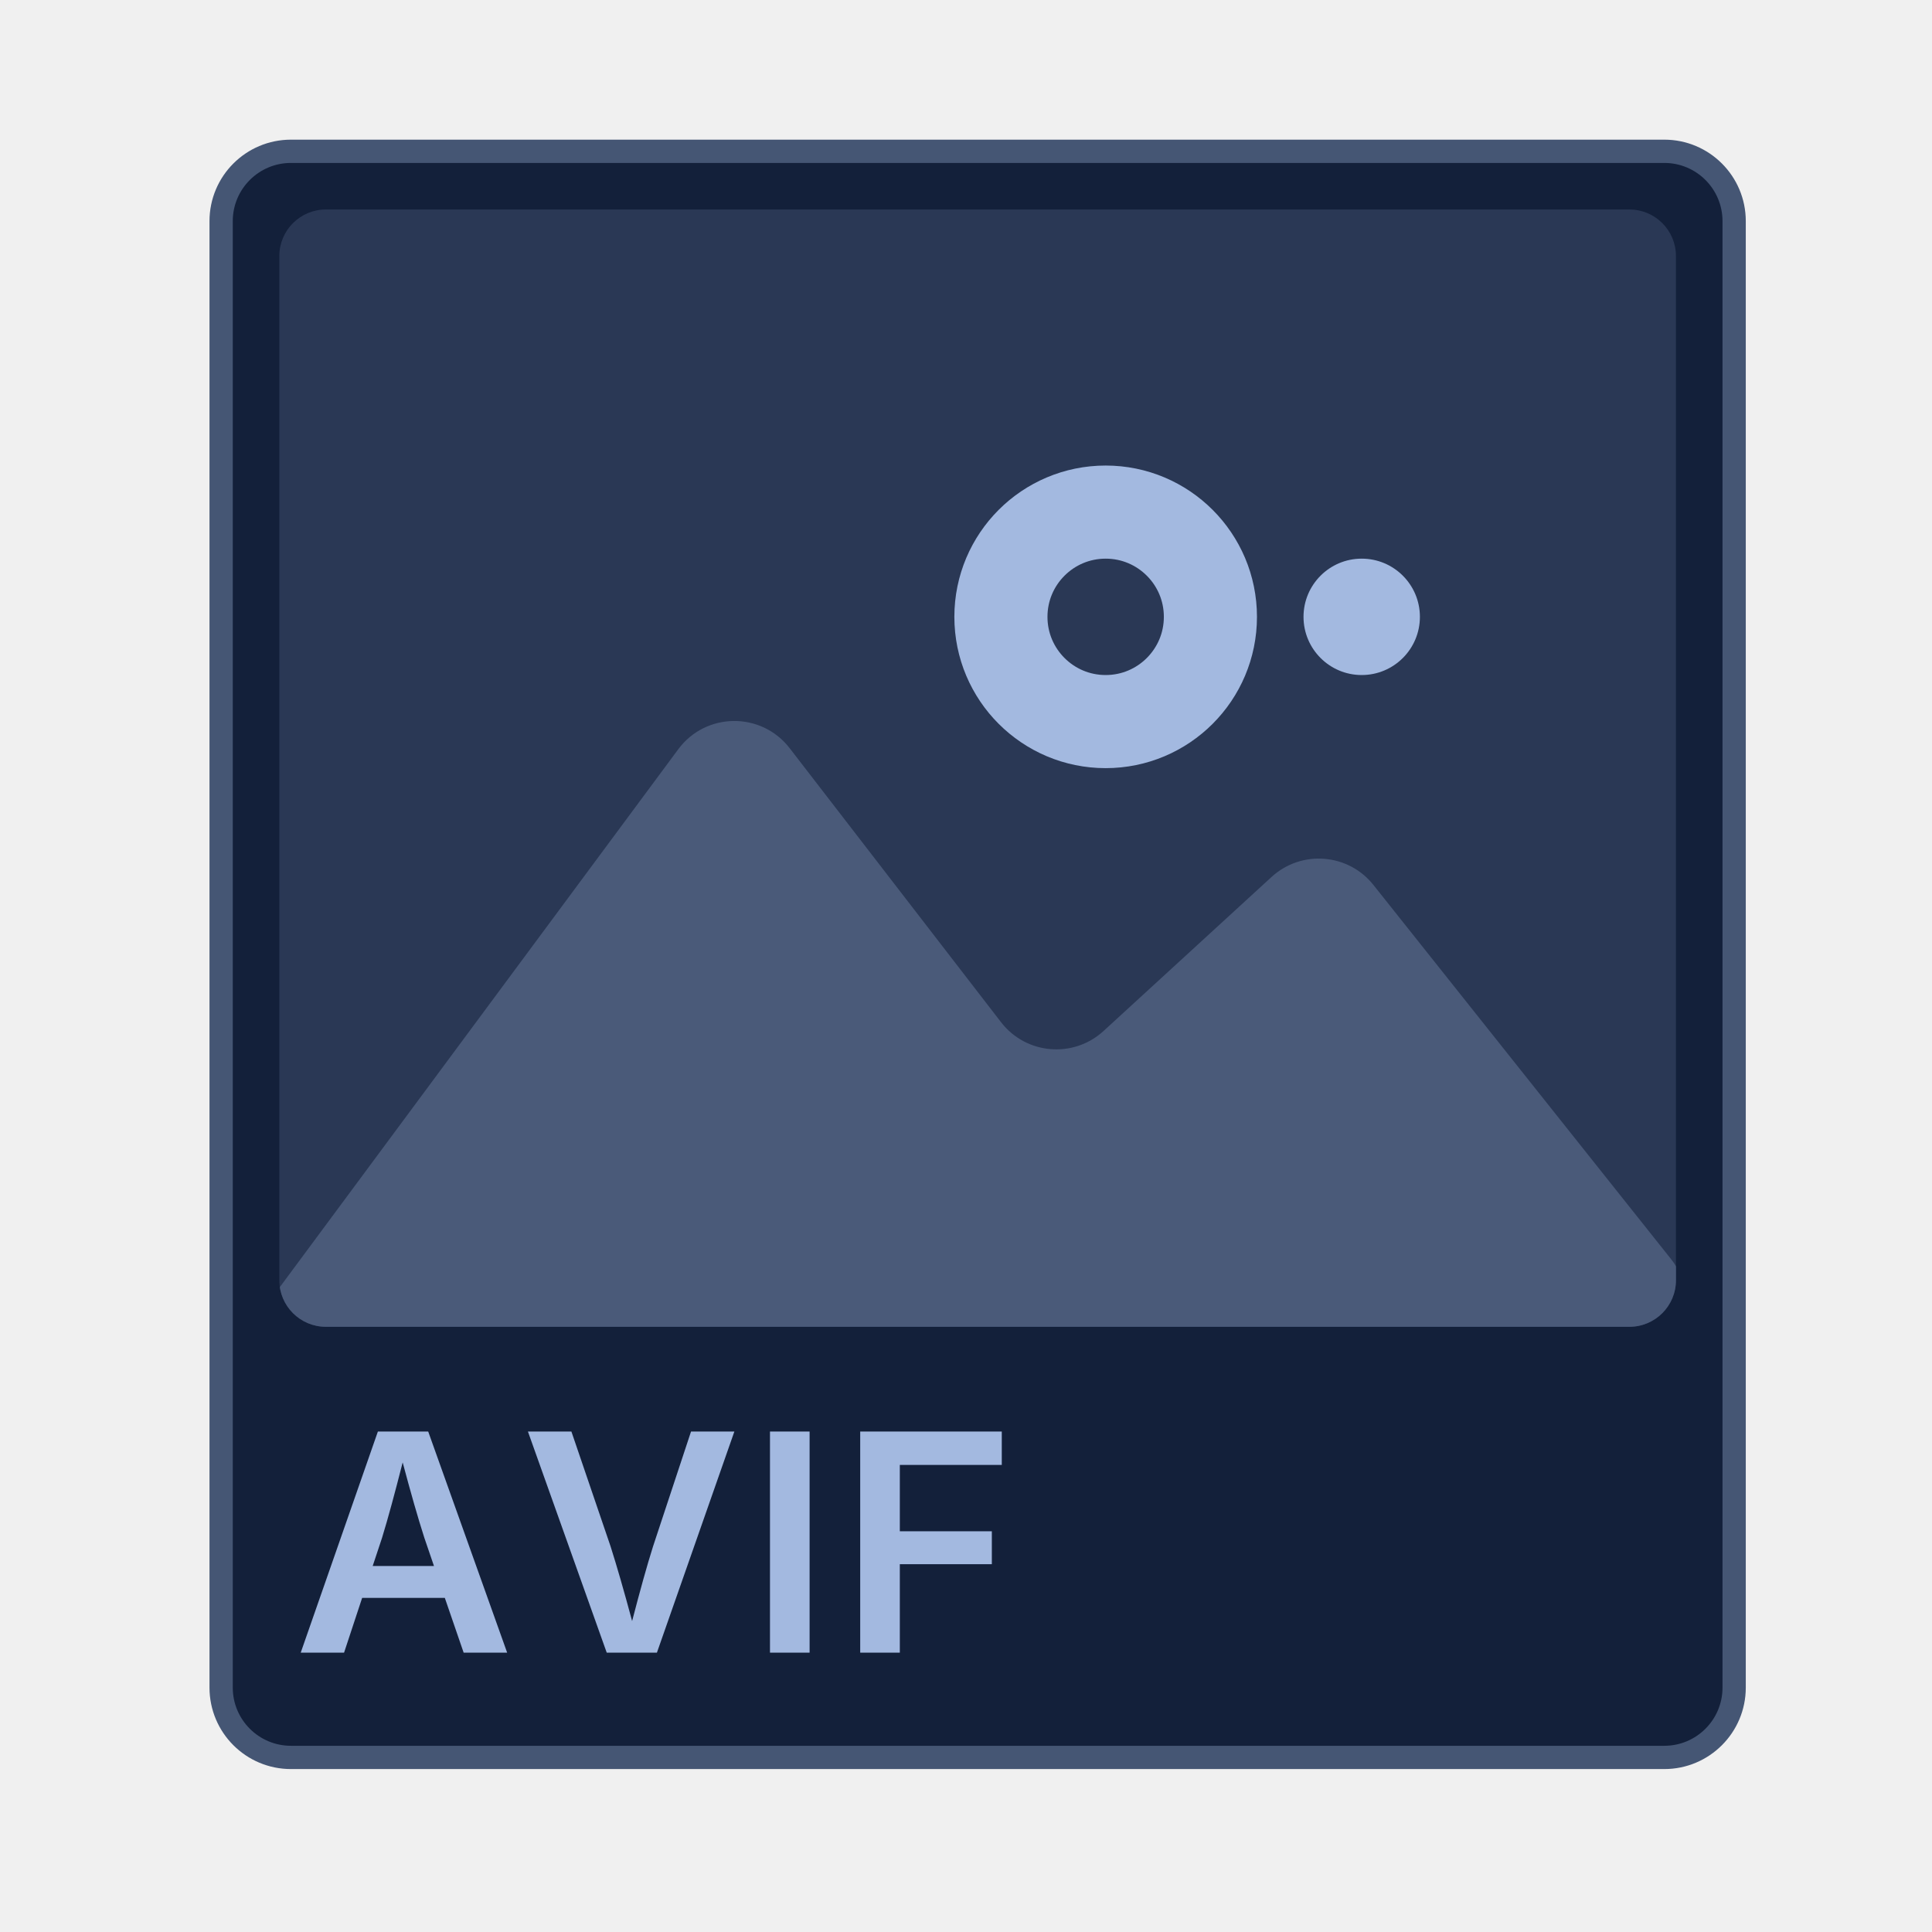
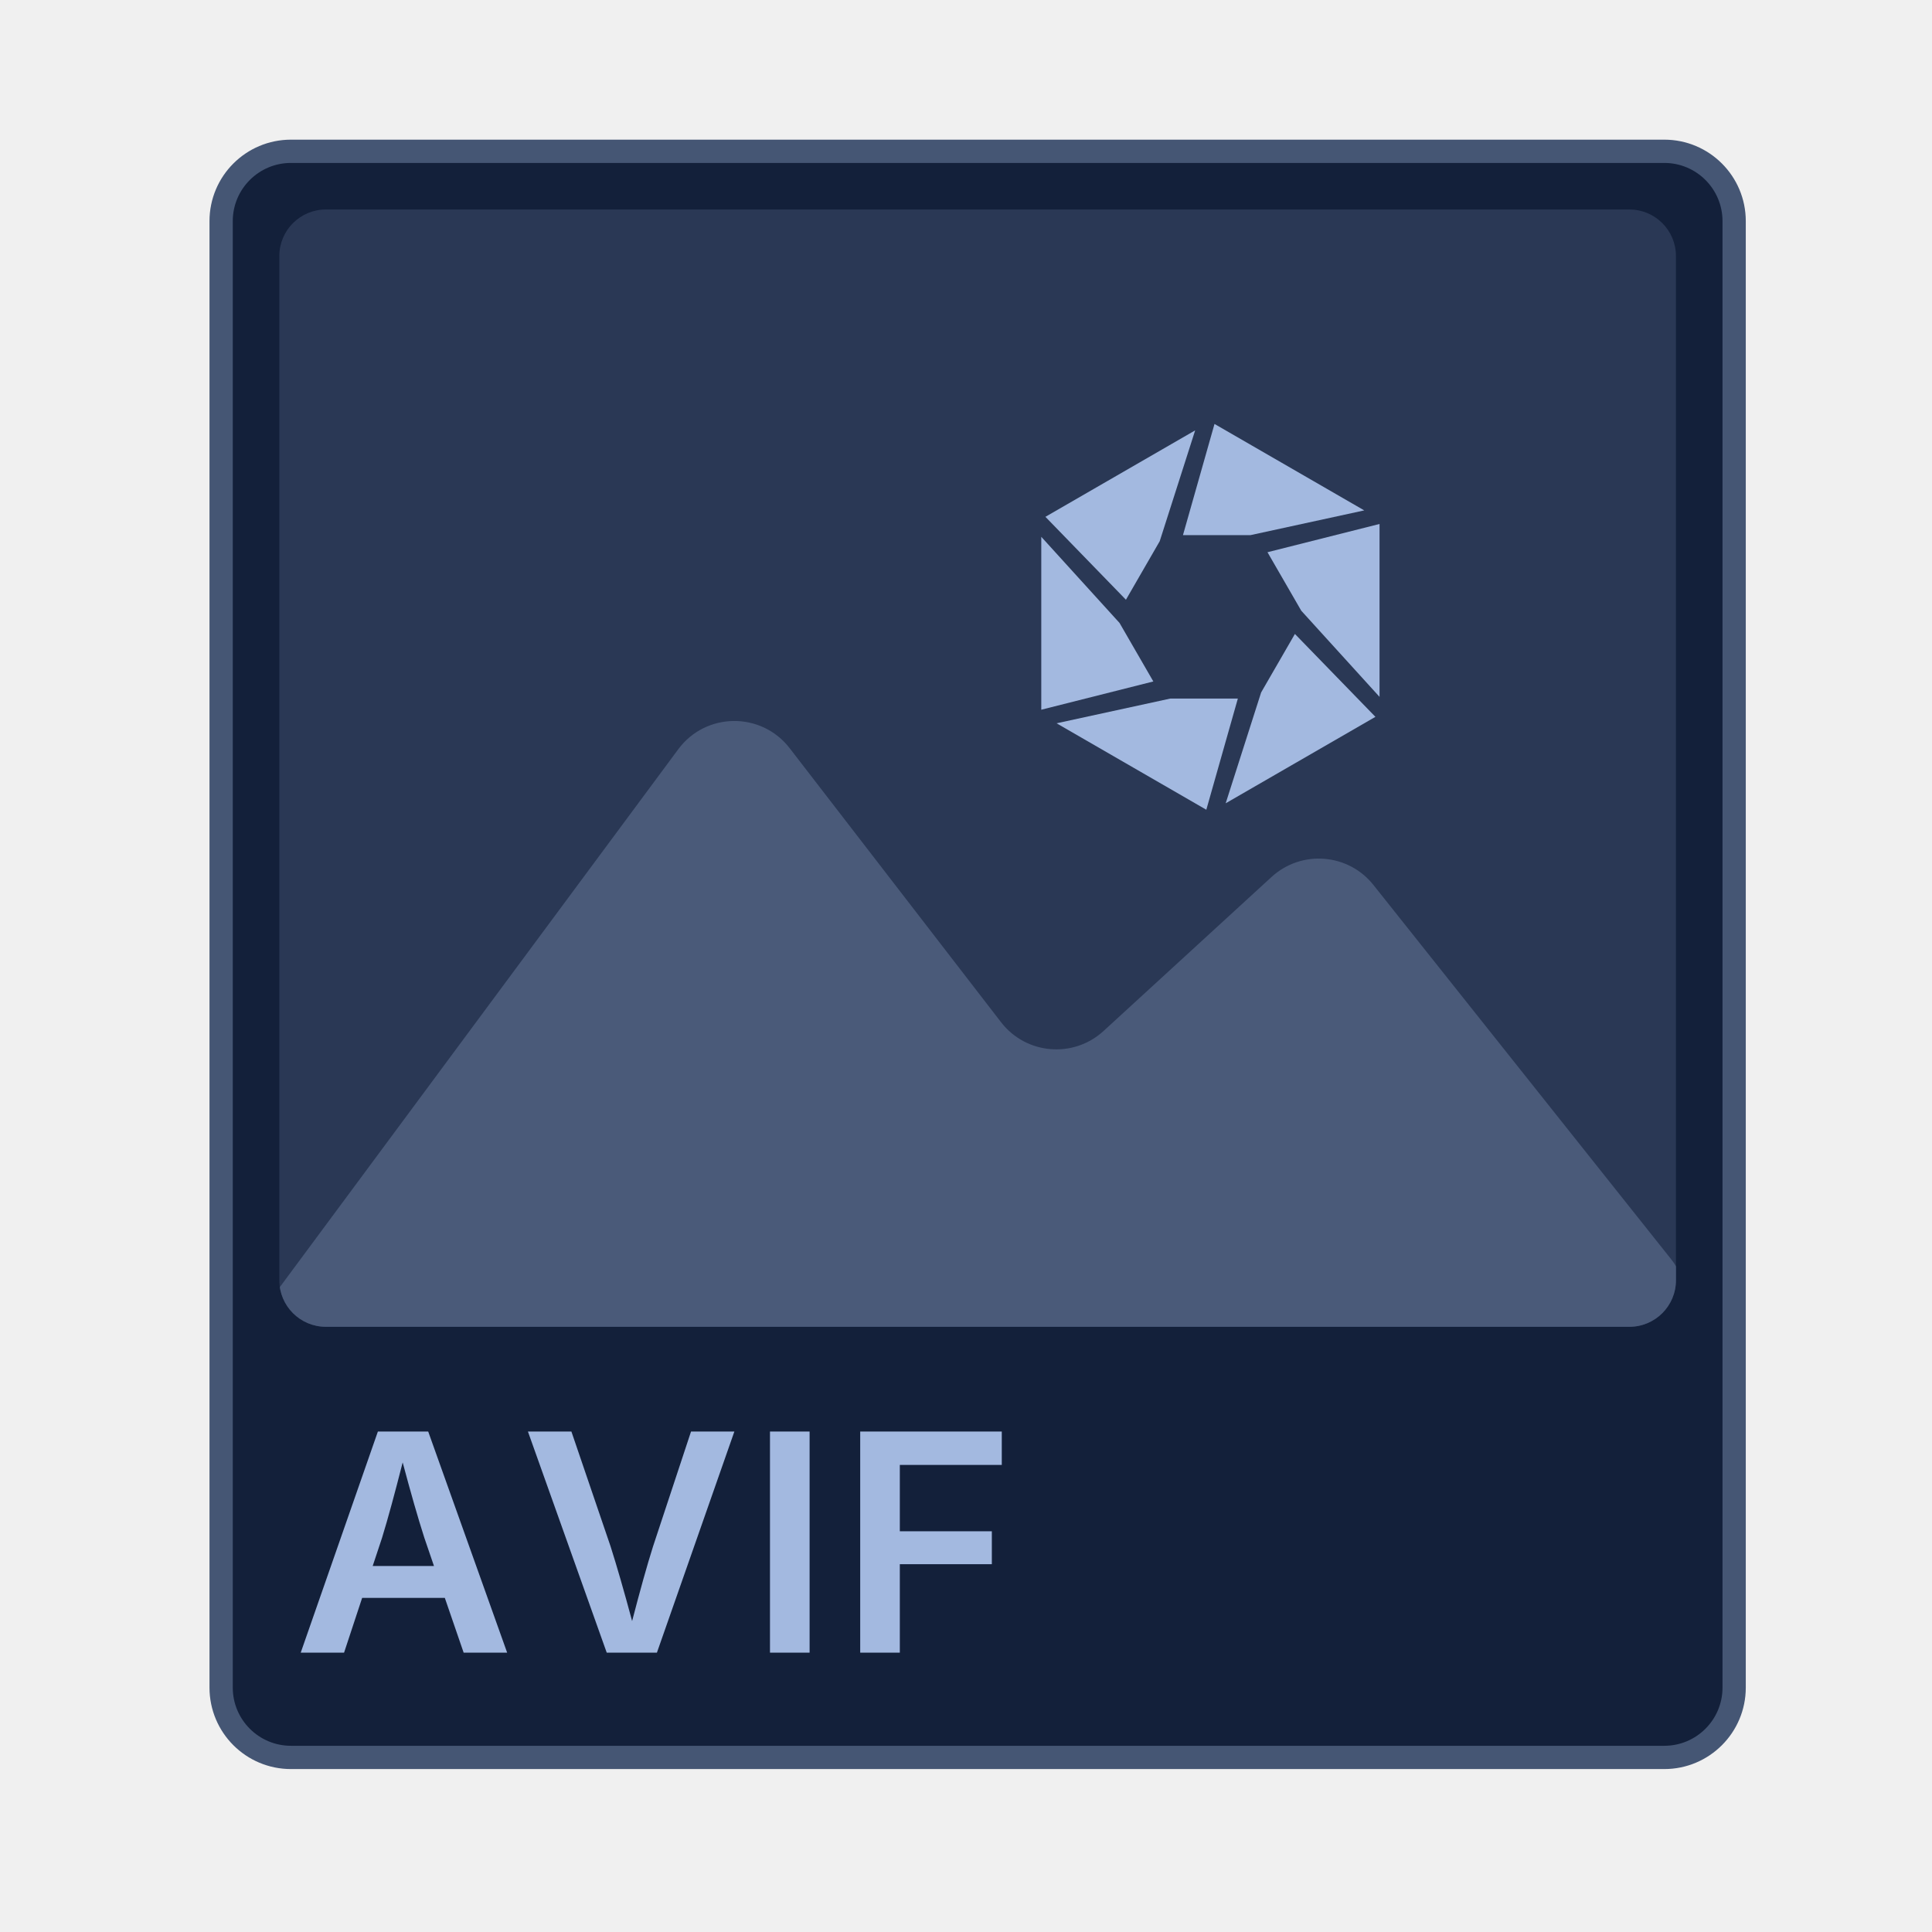
<svg xmlns="http://www.w3.org/2000/svg" viewBox="0 0 83 83" fill="none" role="img" aria-label="AVIF file icon">
  <rect x="9.5" y="6.5" width="65" height="69" rx="3" fill="#13203A" stroke="#455674" />
  <rect x="12" y="9" width="60" height="48" rx="2" fill="#2A3855" />
  <mask id="m92098075" style="mask-type:alpha" maskUnits="userSpaceOnUse" x="12" y="9" width="60" height="48">
    <rect x="12" y="9" width="60" height="48" rx="2" fill="#fff" />
  </mask>
  <g mask="url(#m92098075)">
    <path d="M29.138 32.189L11.835 55.547C11.614 55.846 11.454 56.186 11.363 56.547C10.922 58.314 12.238 60.033 14.059 60.067L63.005 60.991C63.333 60.997 63.659 60.949 63.971 60.85L70.352 58.82C72.354 58.183 73.098 55.738 71.79 54.093L59.003 38.018C57.92 36.657 55.91 36.499 54.628 37.674L47.408 44.293C46.112 45.48 44.078 45.305 43.005 43.914L33.924 32.142C32.708 30.566 30.323 30.589 29.138 32.189Z" fill="#4A5A79" />
  </g>
-   <circle cx="47.5" cy="26.5" r="4.5" stroke-width="4" stroke="#A3B9E0" />
-   <circle cx="58.5" cy="26.5" r="2.5" fill="#A3B9E0" />
+   <path d="M52.176 18.213L58.609 21.927L53.724 22.989L50.821 22.989Z" fill="#A3B9E0" />
+   <path d="M59.266 22.510L59.266 29.938L55.904 26.238L54.452 23.724Z" fill="#A3B9E0" />
+   <path d="M59.089 30.796L52.656 34.510L54.179 29.748L55.630 27.235Z" fill="#A3B9E0" />
+   <path d="M51.824 34.787L45.391 31.073L50.277 30.011L53.179 30.011Z" fill="#A3B9E0" />
+   <path d="M44.734 30.490L44.734 23.062L48.096 26.762L49.548 29.276Z" fill="#A3B9E0" />
+   <path d="M44.912 22.203L51.345 18.489L49.822 23.251L48.371 25.765Z" fill="#A3B9E0" />
  <path d="M12.919 71.0H14.781L15.558 68.647H19.11L19.919 71.0H21.788L18.396 61.5H16.234ZM16.011 67.277 16.413 66.065C16.674 65.217 16.961 64.152 17.299 62.826C17.65 64.14 17.949 65.192 18.23 66.065L18.644 67.277ZM26.066 71.0H28.221L31.549 61.5H29.687L28.055 66.435C27.787 67.283 27.5 68.322 27.156 69.642C26.805 68.335 26.499 67.277 26.231 66.435L24.548 61.5H22.68ZM34.781 61.5H33.079V71.0H34.781ZM36.955 71.0H38.657V67.2H42.61V65.785H38.657V62.935H43.037V61.5H36.955Z" fill="#A3B9E0" />
</svg>
